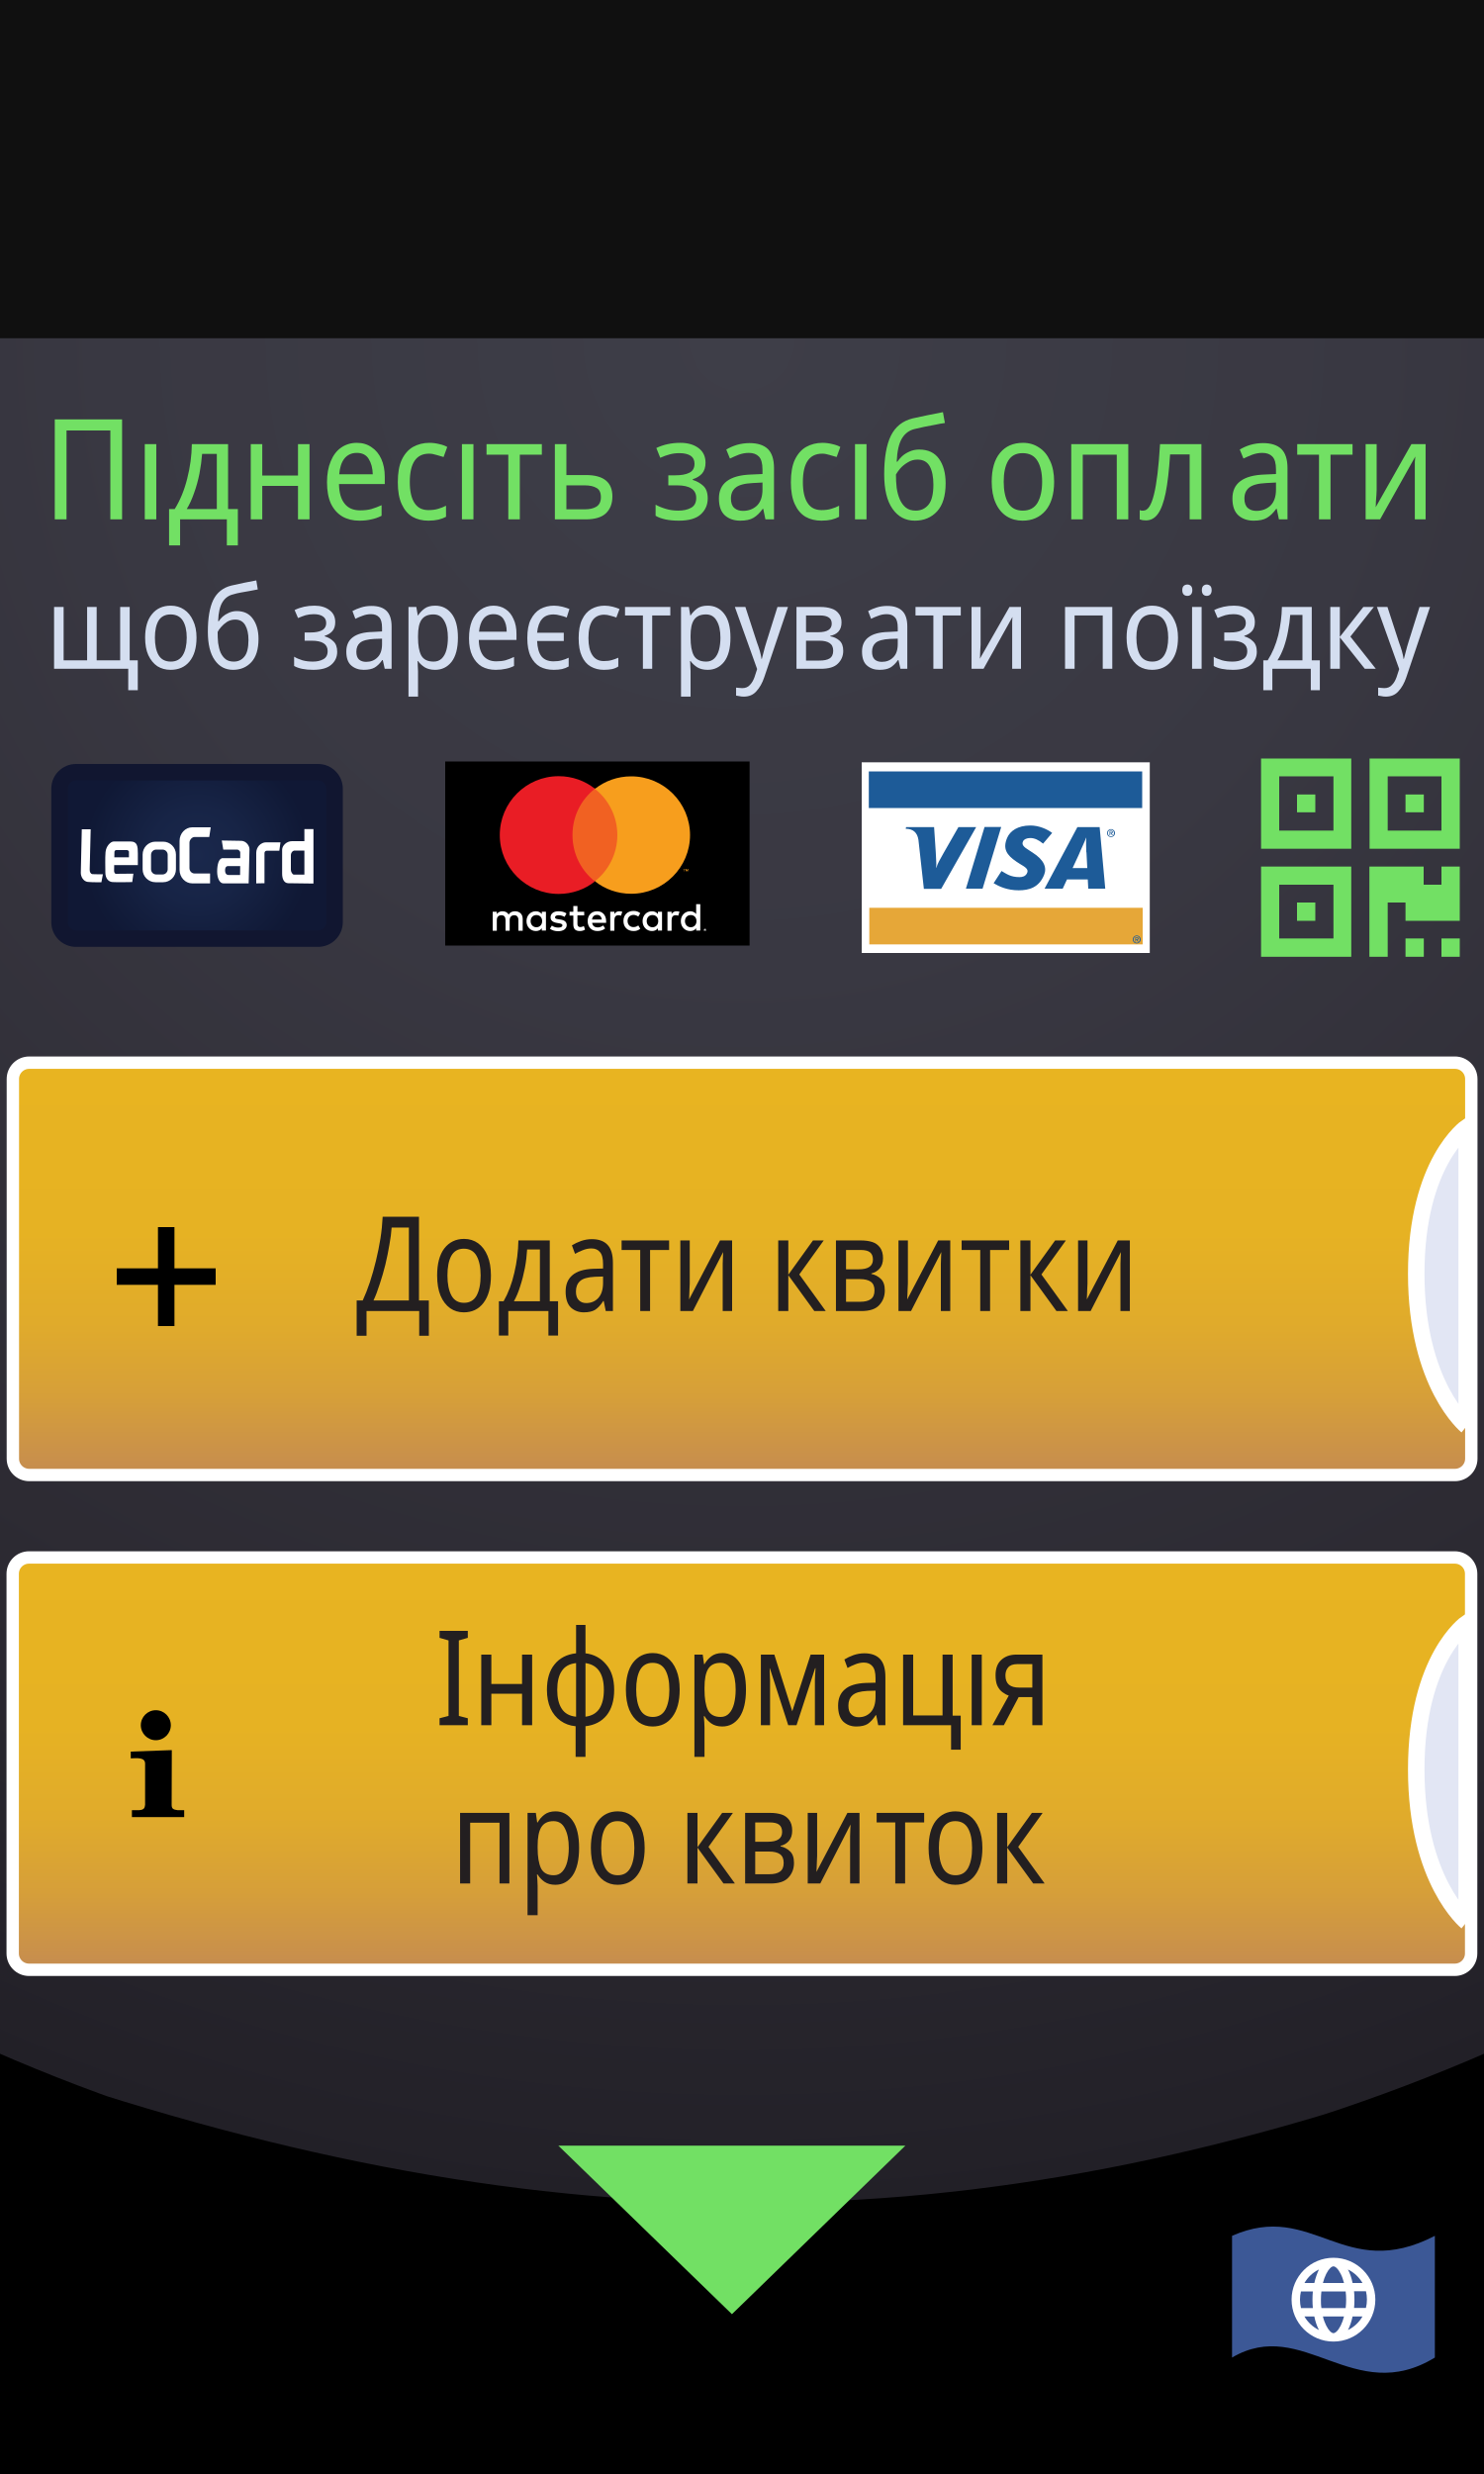
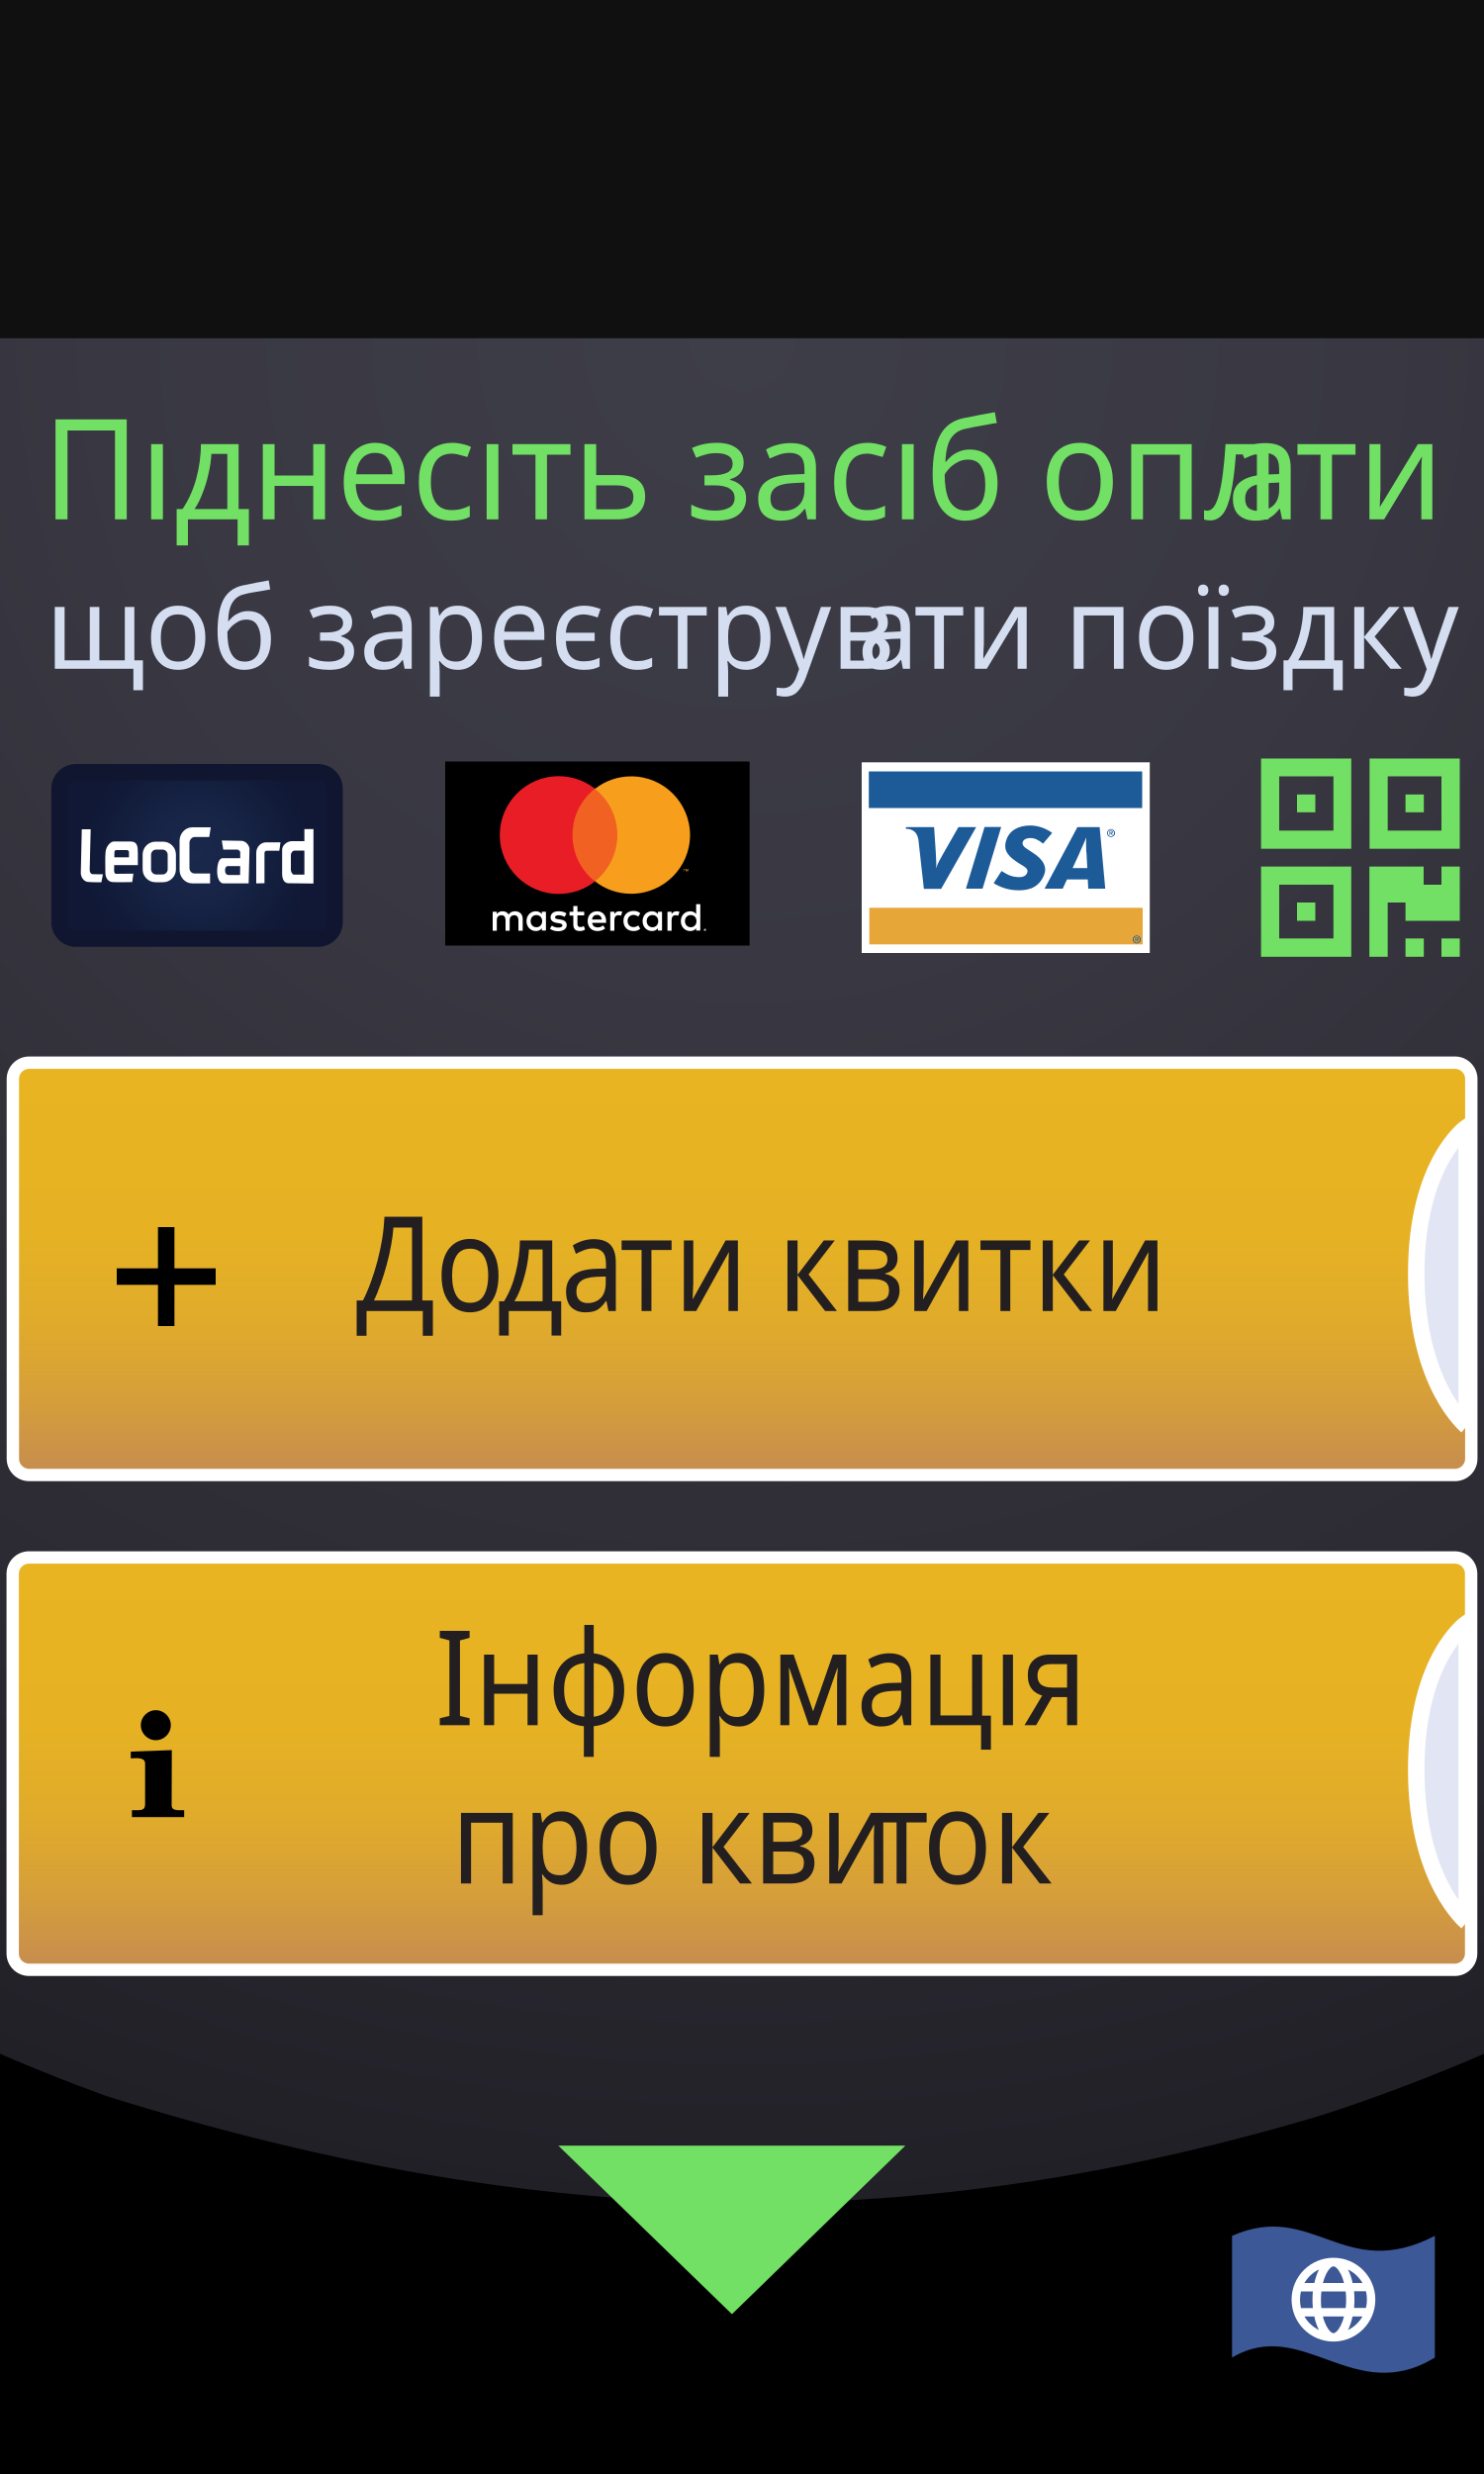
<svg xmlns="http://www.w3.org/2000/svg" xmlns:xlink="http://www.w3.org/1999/xlink" id="Layer_1" data-name="Layer 1" viewBox="0 0 90 150">
  <defs>
    <clipPath id="clippath">
      <path d="M0,124.94c32.17,11.32,58.55,11.66,90,0V20.51H0v104.43Z" fill="none" />
    </clipPath>
    <radialGradient id="radial-gradient" cx="45" cy="20.51" fx="45" fy="20.51" r="113.3" gradientUnits="userSpaceOnUse">
      <stop offset="0" stop-color="#3e3e48" />
      <stop offset=".34" stop-color="#393842" />
      <stop offset=".76" stop-color="#2c2a32" />
      <stop offset="1" stop-color="#222027" />
    </radialGradient>
    <radialGradient id="radial-gradient-2" cx="11.95" cy="51.86" fx="11.95" fy="51.86" r="6.89" gradientUnits="userSpaceOnUse">
      <stop offset="0" stop-color="#1a284c" />
      <stop offset=".42" stop-color="#172446" />
      <stop offset=".95" stop-color="#101936" />
      <stop offset="1" stop-color="#101835" />
    </radialGradient>
    <linearGradient id="linear-gradient" x1="45" y1="64.43" x2="45" y2="89.43" gradientUnits="userSpaceOnUse">
      <stop offset="0" stop-color="#e8b421" />
      <stop offset=".41" stop-color="#e6b223" />
      <stop offset=".63" stop-color="#e0ab2b" />
      <stop offset=".81" stop-color="#d69f39" />
      <stop offset=".97" stop-color="#c88f4c" />
      <stop offset="1" stop-color="#c58c51" />
    </linearGradient>
    <linearGradient id="linear-gradient-2" x1="45" y1="94.43" x2="45" y2="119.43" xlink:href="#linear-gradient" />
  </defs>
  <g id="Screen_main" data-name="Screen main">
    <rect id="Background" x="0" y="0" width="90" height="150" fill="#101010" />
    <rect id="Background-2" data-name="Background" x="0" y="120.2" width="90" height="30" />
    <g id="Gray_BG_clipped" data-name="Gray BG clipped">
      <g clip-path="url(#clippath)">
        <circle cx="45" cy="20.51" r="113.3" fill="url(#radial-gradient)" />
      </g>
    </g>
    <g id="Header_group" data-name="Header group">
-       <text transform="translate(2.76 40.55) scale(.95 1)" fill="#d4def0" font-family="NotoSansDisplay, 'Noto Sans Display'" font-size="7">
+       <text transform="translate(2.76 40.55) scale(.95 1)" fill="#d4def0" font-family="DroidSans, 'Droid Sans'" font-size="7">
        <tspan x="0" y="0">щоб зареєструв</tspan>
        <tspan x="51.83" y="0" letter-spacing="-.02em">а</tspan>
        <tspan x="55.4" y="0">ти поїздку</tspan>
      </text>
-       <text transform="translate(2.58 31.49) scale(.95 1)" fill="#72e064" font-family="NotoSansDisplay, 'Noto Sans Display'" font-size="8.5">
+       <text transform="translate(2.58 31.49) scale(.95 1)" fill="#72e064" font-family="DroidSans, 'Droid Sans'" font-size="8.5">
        <tspan x="0" y="0">Пıднесıть засıб опл</tspan>
        <tspan x="75.6" y="0" letter-spacing="-.02em">а</tspan>
        <tspan x="79.94" y="0" letter-spacing="0em">ти</tspan>
      </text>
      <g id="LeoCard_logo" data-name="LeoCard logo">
        <rect x="3.61" y="46.82" width="16.68" height="10.09" rx="1" ry="1" fill="url(#radial-gradient-2)" stroke="#111630" stroke-miterlimit="10" />
        <path d="M4.96,50.28h.54s-.05,2.27-.06,2.43.06.28.17.29.63.01.63.01l-.09.48s-.57.01-.83-.02-.42-.31-.42-.55.06-2.64.06-2.64Z" fill="#fff" />
        <path d="M6.92,52.81c0,.07.05.17.1.17.06,0,1.07-.01,1.07-.01h0l-.07.51s-.95.02-1.2,0c-.26-.02-.43-.24-.43-.58s-.02-.86.01-1.23c.03-.37.31-.65.5-.65s.65,0,1.02,0c.41,0,.44.3.44.72s0,.71,0,.71h-1.43s-.02-.47-.02-.47h.91s0-.32,0-.35-.07-.09-.12-.09-.61,0-.64,0c-.07,0-.12.05-.12.12,0,.04-.02.81-.02,1.12Z" fill="#fff" />
        <path d="M9.89,51.03h-.46c-.43,0-.78.35-.78.78v.9c0,.43.35.78.78.78h.46c.43,0,.78-.35.78-.78v-.9c0-.43-.35-.78-.78-.78ZM10.17,52.7c0,.18-.14.32-.32.32h-.37c-.18,0-.32-.14-.32-.32v-.87c0-.18.14-.32.32-.32h.37c.18,0,.32.14.32.32v.87Z" fill="#fff" />
        <path d="M11.8,52.96c-.15,0-.31-.12-.31-.33v-1.54c0-.16.15-.34.3-.34h.9s.09-.59.09-.59c0,0-.02,0-.03,0h-1.09c-.42,0-.77.37-.77.82v1.76c0,.45.34.82.77.82h1.08v-.6" fill="#fff" />
        <path d="M16.04,53.55v-1.83c0-.08.06-.14.14-.14h.76l.07-.51s-.01,0-.02,0h-.85c-.33,0-.6.29-.6.64v1.38s0,.44,0,.47" fill="#fff" />
        <path d="M13.54,51.51l-.09-.55s.91.01,1.19.02.5.29.49.53l-.05,2.05h-1.53c-.22,0-.38-.3-.38-.72s.1-.81.34-.81,1.09,0,1.09,0l-.02.48s-.68,0-.73,0-.2,0-.2.26.16.28.2.28.71,0,.71,0c0,0,.02-1.26.01-1.37,0-.07-.1-.17-.18-.17s-.83,0-.83,0Z" fill="#fff" />
        <path d="M17.49,53.55c-.27,0-.38-.27-.38-.58v-1.45c0-.25.27-.52.6-.52h.86s-.01.57-.01.57c0,0-.58,0-.69,0s-.23.12-.23.29,0,.77,0,.88.09.29.19.29.63,0,.63,0v-2.76s.55,0,.55,0v3.3" fill="#fff" />
      </g>
      <g id="Mastercard_logo" data-name="Mastercard logo">
        <rect x="27" y="46.17" width="18.46" height="11.16" />
        <path d="M31.7,56.43v-.72c0-.27-.17-.45-.45-.46-.15,0-.3.04-.4.2-.08-.13-.2-.2-.38-.2-.12,0-.24.04-.34.17v-.14h-.25v1.15h.25v-.64c0-.2.11-.3.28-.3s.25.11.25.3v.64h.25v-.64c0-.2.12-.3.28-.3s.25.11.25.3v.64h.25ZM35.43,55.28h-.41v-.35h-.25v.35h-.23v.23h.23v.52c0,.27.1.42.4.42.11,0,.23-.03.31-.09l-.07-.21c-.07.04-.16.06-.22.06-.12,0-.17-.08-.17-.19v-.52h.41v-.23ZM37.56,55.25c-.14,0-.24.07-.3.17v-.14h-.25v1.15h.25v-.64c0-.19.08-.3.24-.3.05,0,.1,0,.16.03l.08-.24c-.06-.02-.13-.03-.18-.03h0ZM34.34,55.37c-.12-.08-.29-.12-.47-.12-.29,0-.48.14-.48.37,0,.19.14.3.4.34l.12.02c.14.02.2.06.2.12,0,.09-.09.14-.26.14s-.3-.06-.38-.12l-.12.19c.14.1.31.15.5.15.33,0,.52-.16.52-.37,0-.2-.15-.31-.4-.34l-.12-.02c-.11-.01-.19-.04-.19-.11,0-.08.08-.13.22-.13.15,0,.29.06.36.1l.11-.2ZM41.03,55.25c-.14,0-.24.07-.3.17v-.14h-.25v1.15h.25v-.64c0-.19.08-.3.24-.3.05,0,.1,0,.16.03l.08-.24c-.06-.02-.13-.03-.18-.03h0ZM37.81,55.85c0,.35.24.6.61.6.17,0,.29-.04.41-.14l-.12-.2c-.09.07-.19.1-.3.1-.2,0-.35-.15-.35-.37s.15-.36.35-.37c.11,0,.21.04.3.1l.12-.2c-.12-.1-.24-.14-.41-.14-.37,0-.61.25-.61.6h0ZM40.15,55.85v-.57h-.25v.14c-.08-.1-.2-.17-.36-.17-.32,0-.57.25-.57.6s.25.6.57.6c.16,0,.28-.06.36-.17v.14h.25v-.57ZM39.22,55.85c0-.2.13-.37.35-.37s.35.16.35.37-.14.37-.35.37-.35-.17-.35-.37h0ZM36.21,55.25c-.34,0-.57.24-.57.6s.24.6.59.6c.17,0,.33-.04.47-.16l-.12-.18c-.1.08-.22.12-.33.12-.16,0-.31-.07-.34-.28h.85s0-.06,0-.1c0-.36-.22-.6-.54-.6h0ZM36.21,55.47c.16,0,.26.1.29.28h-.6c.03-.17.13-.28.3-.28h0ZM42.47,55.85v-1.03h-.25v.6c-.08-.1-.2-.17-.36-.17-.32,0-.57.25-.57.6s.25.6.57.6c.16,0,.28-.06.36-.17v.14h.25v-.57ZM42.76,56.32s.02,0,.03,0c0,0,.02,0,.02.02,0,0,.01.01.02.02,0,0,0,.02,0,.03s0,.02,0,.03c0,0,0,.02-.02.02,0,0-.01.01-.02.02,0,0-.02,0-.03,0s-.02,0-.03,0c0,0-.02,0-.02-.02,0,0-.01-.01-.02-.02,0,0,0-.02,0-.03s0-.02,0-.03c0,0,0-.02.02-.02,0,0,.01-.01.02-.02s.02,0,.03,0ZM42.76,56.45s.02,0,.02,0c0,0,.01,0,.02-.01,0,0,0-.01.01-.02,0,0,0-.01,0-.02s0-.02,0-.02c0,0,0-.01-.01-.02,0,0-.01,0-.02-.01,0,0-.01,0-.02,0s-.02,0-.02,0c0,0-.01,0-.02.01,0,0,0,.01-.01.02,0,0,0,.01,0,.02s0,.02,0,.02c0,0,0,.01.01.02,0,0,.01,0,.02.01,0,0,.01,0,.02,0ZM42.76,56.36s.02,0,.02,0c0,0,0,0,0,.02,0,0,0,.01,0,.01,0,0,0,0-.02,0l.02.03h-.02l-.02-.03h0v.03h-.01v-.07h.03ZM42.75,56.37v.02h.02s0,0,0,0c0,0,0,0,0,0s0,0,0,0c0,0,0,0,0,0h-.02ZM41.54,55.85c0-.2.13-.37.35-.37s.35.16.35.37-.14.37-.35.37-.35-.17-.35-.37h0ZM33.11,55.85v-.57h-.25v.14c-.08-.1-.2-.17-.36-.17-.32,0-.57.25-.57.6s.25.6.57.6c.16,0,.28-.06.36-.17v.14h.25v-.57ZM32.18,55.85c0-.2.13-.37.35-.37s.35.16.35.37-.14.37-.35.37-.35-.17-.35-.37Z" fill="#fff" />
        <g>
          <rect x="34.52" y="47.81" width="3.12" height="5.61" fill="#f16122" />
          <path d="M34.72,50.62c0-1.14.53-2.15,1.36-2.8-.61-.48-1.37-.76-2.2-.76-1.97,0-3.57,1.6-3.57,3.57s1.6,3.57,3.57,3.57c.83,0,1.6-.28,2.2-.76-.83-.65-1.36-1.67-1.36-2.8Z" fill="#e91d25" />
          <path d="M41.85,50.62c0,1.97-1.6,3.57-3.57,3.57-.83,0-1.6-.28-2.2-.76.83-.65,1.36-1.67,1.36-2.8s-.53-2.15-1.36-2.8c.61-.48,1.37-.76,2.2-.76,1.97,0,3.57,1.6,3.57,3.57Z" fill="#f79e1d" />
          <path d="M41.51,52.83v-.11h.05v-.02h-.12v.02h.05v.11h.03ZM41.74,52.83v-.14h-.04l-.04.1-.04-.1h-.04v.14h.03v-.1l.04.09h.03l.04-.09v.1h.03Z" fill="#f79e1d" />
        </g>
      </g>
      <g id="Visa_logo" data-name="Visa logo">
        <path d="M69.73,57.78h-17.47v-11.56h17.47v11.56Z" fill="#fff" fill-rule="evenodd" />
        <path d="M58.58,53.88l1.13-3.74h1.01l-1.13,3.74h-1.01ZM58.13,50.14l-.91,1.59c-.23.42-.37.63-.43.89h-.01c.02-.33-.03-.74-.03-.97l-.1-1.5h-1.7l-.02.1c.44,0,.7.22.77.67l.33,2.97h1.05l2.12-3.74h-1.06ZM66,53.88l-.03-.56h-1.26s-.26.56-.26.56h-1.1l1.99-3.73h1.35l.34,3.73h-1.03,0ZM65.88,51.67c-.01-.28-.02-.65,0-.88h-.01c-.06.19-.33.74-.44,1.02l-.38.82h.89l-.05-.96ZM61.79,53.98c-.71,0-1.19-.23-1.53-.43l.48-.74c.3.17.54.37,1.09.37.18,0,.35-.05.44-.21.14-.24-.03-.37-.43-.6l-.2-.13c-.59-.4-.84-.78-.56-1.44.18-.42.64-.75,1.41-.75.53,0,1.03.23,1.32.45l-.55.65c-.28-.23-.52-.34-.78-.34-.21,0-.38.08-.43.19-.11.21.03.35.34.54l.23.15c.71.45.88.92.7,1.36-.31.76-.91.93-1.54.93h0ZM67.33,50.64h-.04v-.27h.1c.06,0,.1.02.1.08,0,.05-.03.07-.07.07l.07.12h-.05l-.07-.11h-.04v.11h0ZM67.38,50.49s.06,0,.06-.04c0-.03-.03-.04-.06-.04h-.05v.08h.05ZM67.38,50.75c-.14,0-.24-.1-.24-.24,0-.14.11-.24.24-.24s.24.1.24.24-.11.24-.24.24ZM67.38,50.31c-.1,0-.19.08-.19.2,0,.11.07.2.19.2.1,0,.18-.08.18-.2s-.08-.2-.18-.2Z" fill="#1d5b98" fill-rule="evenodd" />
        <path d="M69.3,55.04h-16.58v2.22h16.58v-2.22h0Z" fill="#e6a738" fill-rule="evenodd" />
        <path d="M69.27,46.77h-16.58v2.22h16.58v-2.22ZM68.89,57.1h-.04v-.27h.1c.06,0,.1.02.1.08,0,.05-.03.07-.07.07l.07.12h-.05l-.07-.11h-.04v.11h0ZM68.94,56.95s.06,0,.06-.04c0-.03-.03-.04-.06-.04h-.05v.08h.05ZM68.94,57.2c-.14,0-.24-.1-.24-.24,0-.14.11-.24.24-.24s.24.1.24.24-.11.24-.24.24ZM68.94,56.76c-.1,0-.19.08-.19.2,0,.11.07.2.19.2.1,0,.18-.08.18-.2s-.08-.2-.18-.2Z" fill="#1d5b98" fill-rule="evenodd" />
      </g>
      <g id="QR_icon" data-name="QR icon">
        <g>
          <polygon points="86.34 52.54 86.34 53.64 87.42 53.64 87.42 52.54 88.53 52.54 88.53 55.83 85.24 55.83 85.24 54.72 84.16 54.72 84.16 58.01 83.05 58.01 83.05 52.54 86.34 52.54" fill="#72e064" />
          <rect x="87.42" y="56.9" width="1.11" height="1.11" fill="#72e064" />
          <rect x="85.24" y="56.9" width="1.11" height="1.11" fill="#72e064" />
          <g>
            <path d="M81.95,52.54v5.47h-5.47v-5.47h5.47ZM77.58,53.64v3.26h3.29v-3.26h-3.29Z" fill="#72e064" />
            <rect x="78.66" y="54.72" width="1.11" height="1.11" fill="#72e064" />
          </g>
        </g>
        <g>
          <path d="M88.53,45.99v5.47h-5.47v-5.47h5.47ZM84.16,47.07v3.29h3.26v-3.29h-3.26Z" fill="#72e064" />
          <rect x="85.24" y="48.17" width="1.11" height="1.08" fill="#72e064" />
        </g>
        <g>
          <path d="M81.95,45.99v5.47h-5.47v-5.47h5.47ZM77.58,47.07v3.29h3.29v-3.29h-3.29Z" fill="#72e064" />
          <rect x="78.66" y="48.17" width="1.11" height="1.08" fill="#72e064" />
        </g>
      </g>
    </g>
    <g id="Ticket_add_button" data-name="Ticket add button">
      <rect x=".78" y="64.43" width="88.45" height="25" rx=".99" ry=".99" fill="url(#linear-gradient)" stroke="#fff" stroke-miterlimit="10" stroke-width=".75" />
-       <text transform="translate(21.59 79.49) scale(.87 1)" fill="#231f20" font-family="NotoSansDisplay, 'Noto Sans Display'" font-size="8">
+       <text transform="translate(21.59 79.49) scale(.87 1)" fill="#231f20" font-family="DroidSans, 'Droid Sans'" font-size="8">
        <tspan x="0" y="0">До</tspan>
        <tspan x="9.82" y="0" letter-spacing="0em">д</tspan>
        <tspan x="14.27" y="0" letter-spacing="-.02em">а</tspan>
        <tspan x="18.36" y="0">ти квитки</tspan>
      </text>
      <path id="Buttonette" d="M88.95,86.46s-3.06-2.48-3.06-9.24,3.06-8.88,3.06-8.88v18.13Z" fill="#e2e6f4" stroke="#fff" stroke-miterlimit="10" />
      <path d="M13.08,76.9h-2.5v-2.5h-1v2.5h-2.5v1h2.5v2.5h1v-2.5h2.5v-1Z" />
    </g>
    <g id="Ticket_info_button" data-name="Ticket info button">
      <rect x=".77" y="94.43" width="88.45" height="25" rx=".99" ry=".99" fill="url(#linear-gradient-2)" stroke="#fff" stroke-miterlimit="10" stroke-width=".75" />
-       <text transform="translate(26.4 104.6) scale(.87 1)" fill="#231f20" font-family="NotoSansDisplay, 'Noto Sans Display'" font-size="8">
+       <text transform="translate(26.4 104.6) scale(.87 1)" fill="#231f20" font-family="DroidSans, 'Droid Sans'" font-size="8">
        <tspan x="0" y="0">Інформацıя</tspan>
        <tspan x="1.1" y="9.6">про кви</tspan>
        <tspan x="30.61" y="9.6" letter-spacing="-.02em">т</tspan>
        <tspan x="33.98" y="9.6">ок</tspan>
      </text>
      <path id="Buttonette-2" data-name="Buttonette" d="M88.95,116.53s-3.06-2.48-3.06-9.24,3.06-8.88,3.06-8.88v18.13Z" fill="#e2e6f4" stroke="#fff" stroke-miterlimit="10" />
      <g>
        <path d="M10.36,104.6c0,.5-.41.91-.91.91s-.91-.41-.91-.91.41-.91.91-.91.91.41.91.91Z" />
        <path d="M10.41,109.44c0,.22.1.28.35.31h.41v.42h-3.17v-.42h.45c.27-.02.33-.12.35-.32v-2.5c0-.4-.51-.33-.87-.32v-.41l2.49-.09" />
      </g>
    </g>
    <polygon id="Payment_dir_arrow" data-name="Payment dir arrow" points="33.86 130.09 54.91 130.09 44.39 140.31 33.86 130.09" fill="#72e064" />
    <g id="Lang_icon" data-name="Lang icon">
      <path d="M74.72,142.94v-7.38c4.92-2.17,6.77,2.86,12.3,0v7.38c-4.92,3.01-8-2.53-12.3,0" fill="#3c5896" fill-rule="evenodd" />
      <path d="M78.9,138.92c-.04.17-.06.34-.06.51s.02.35.06.51h.72c-.03-.34-.03-.68,0-1.01h-.72ZM79.11,138.42h.6c.07-.31.17-.59.28-.82-.37.18-.67.46-.88.82ZM82.84,138.92h-.72c.03.34.03.68,0,1.01h.72c.04-.16.06-.33.06-.51s-.02-.35-.06-.51ZM82.63,138.42c-.2-.35-.51-.64-.88-.82.12.23.22.51.28.82h.6ZM80.14,138.92c-.02.17-.03.34-.03.51s0,.34.03.51h1.47c.04-.34.04-.68,0-1.01h-1.47ZM80.23,138.42h1.28c-.05-.19-.11-.38-.2-.55-.16-.32-.33-.46-.44-.46s-.28.14-.44.46c-.08.16-.15.35-.2.55ZM79.11,140.45c.2.35.51.64.88.82-.12-.23-.22-.51-.28-.82h-.6ZM82.63,140.45h-.6c-.07.31-.16.59-.28.82.37-.18.67-.46.88-.82ZM80.23,140.45c.05.21.12.39.2.55.16.32.33.46.44.46s.28-.14.44-.46c.08-.16.15-.35.2-.55h-1.28ZM80.87,141.97c-1.4,0-2.54-1.14-2.54-2.54s1.14-2.54,2.54-2.54,2.54,1.14,2.54,2.54-1.14,2.54-2.54,2.54Z" fill="#fff" />
    </g>
  </g>
</svg>
